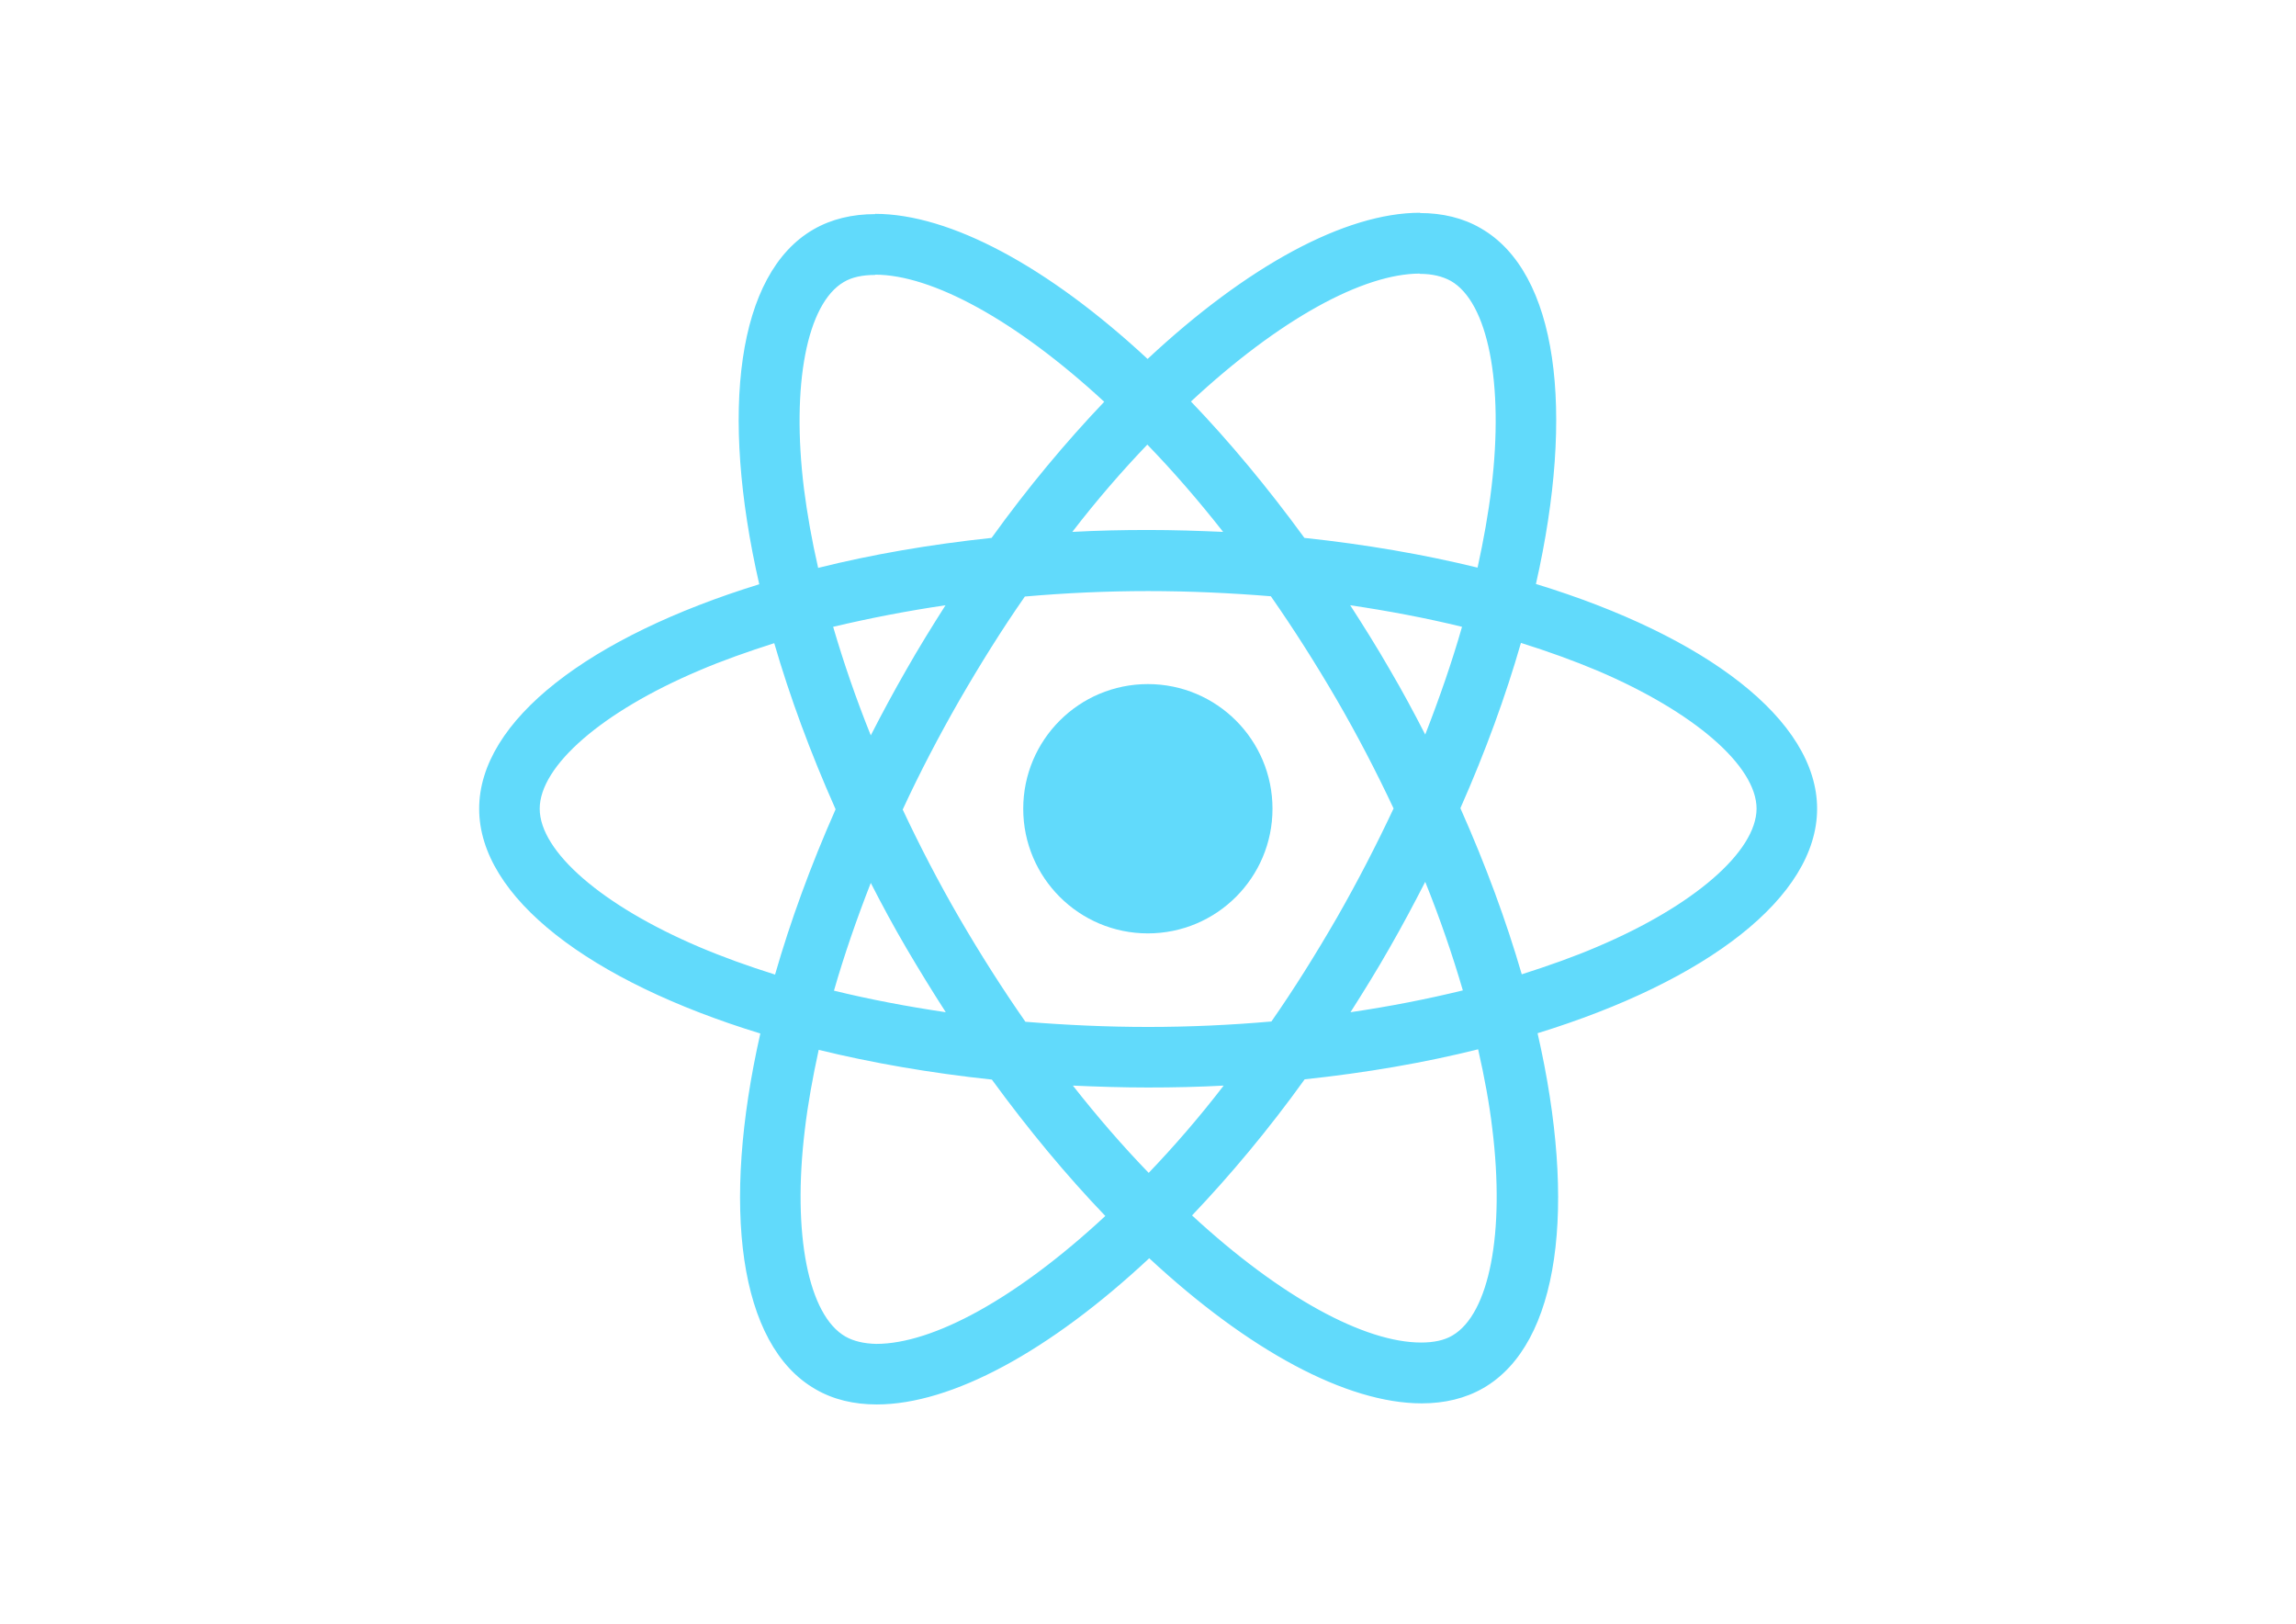
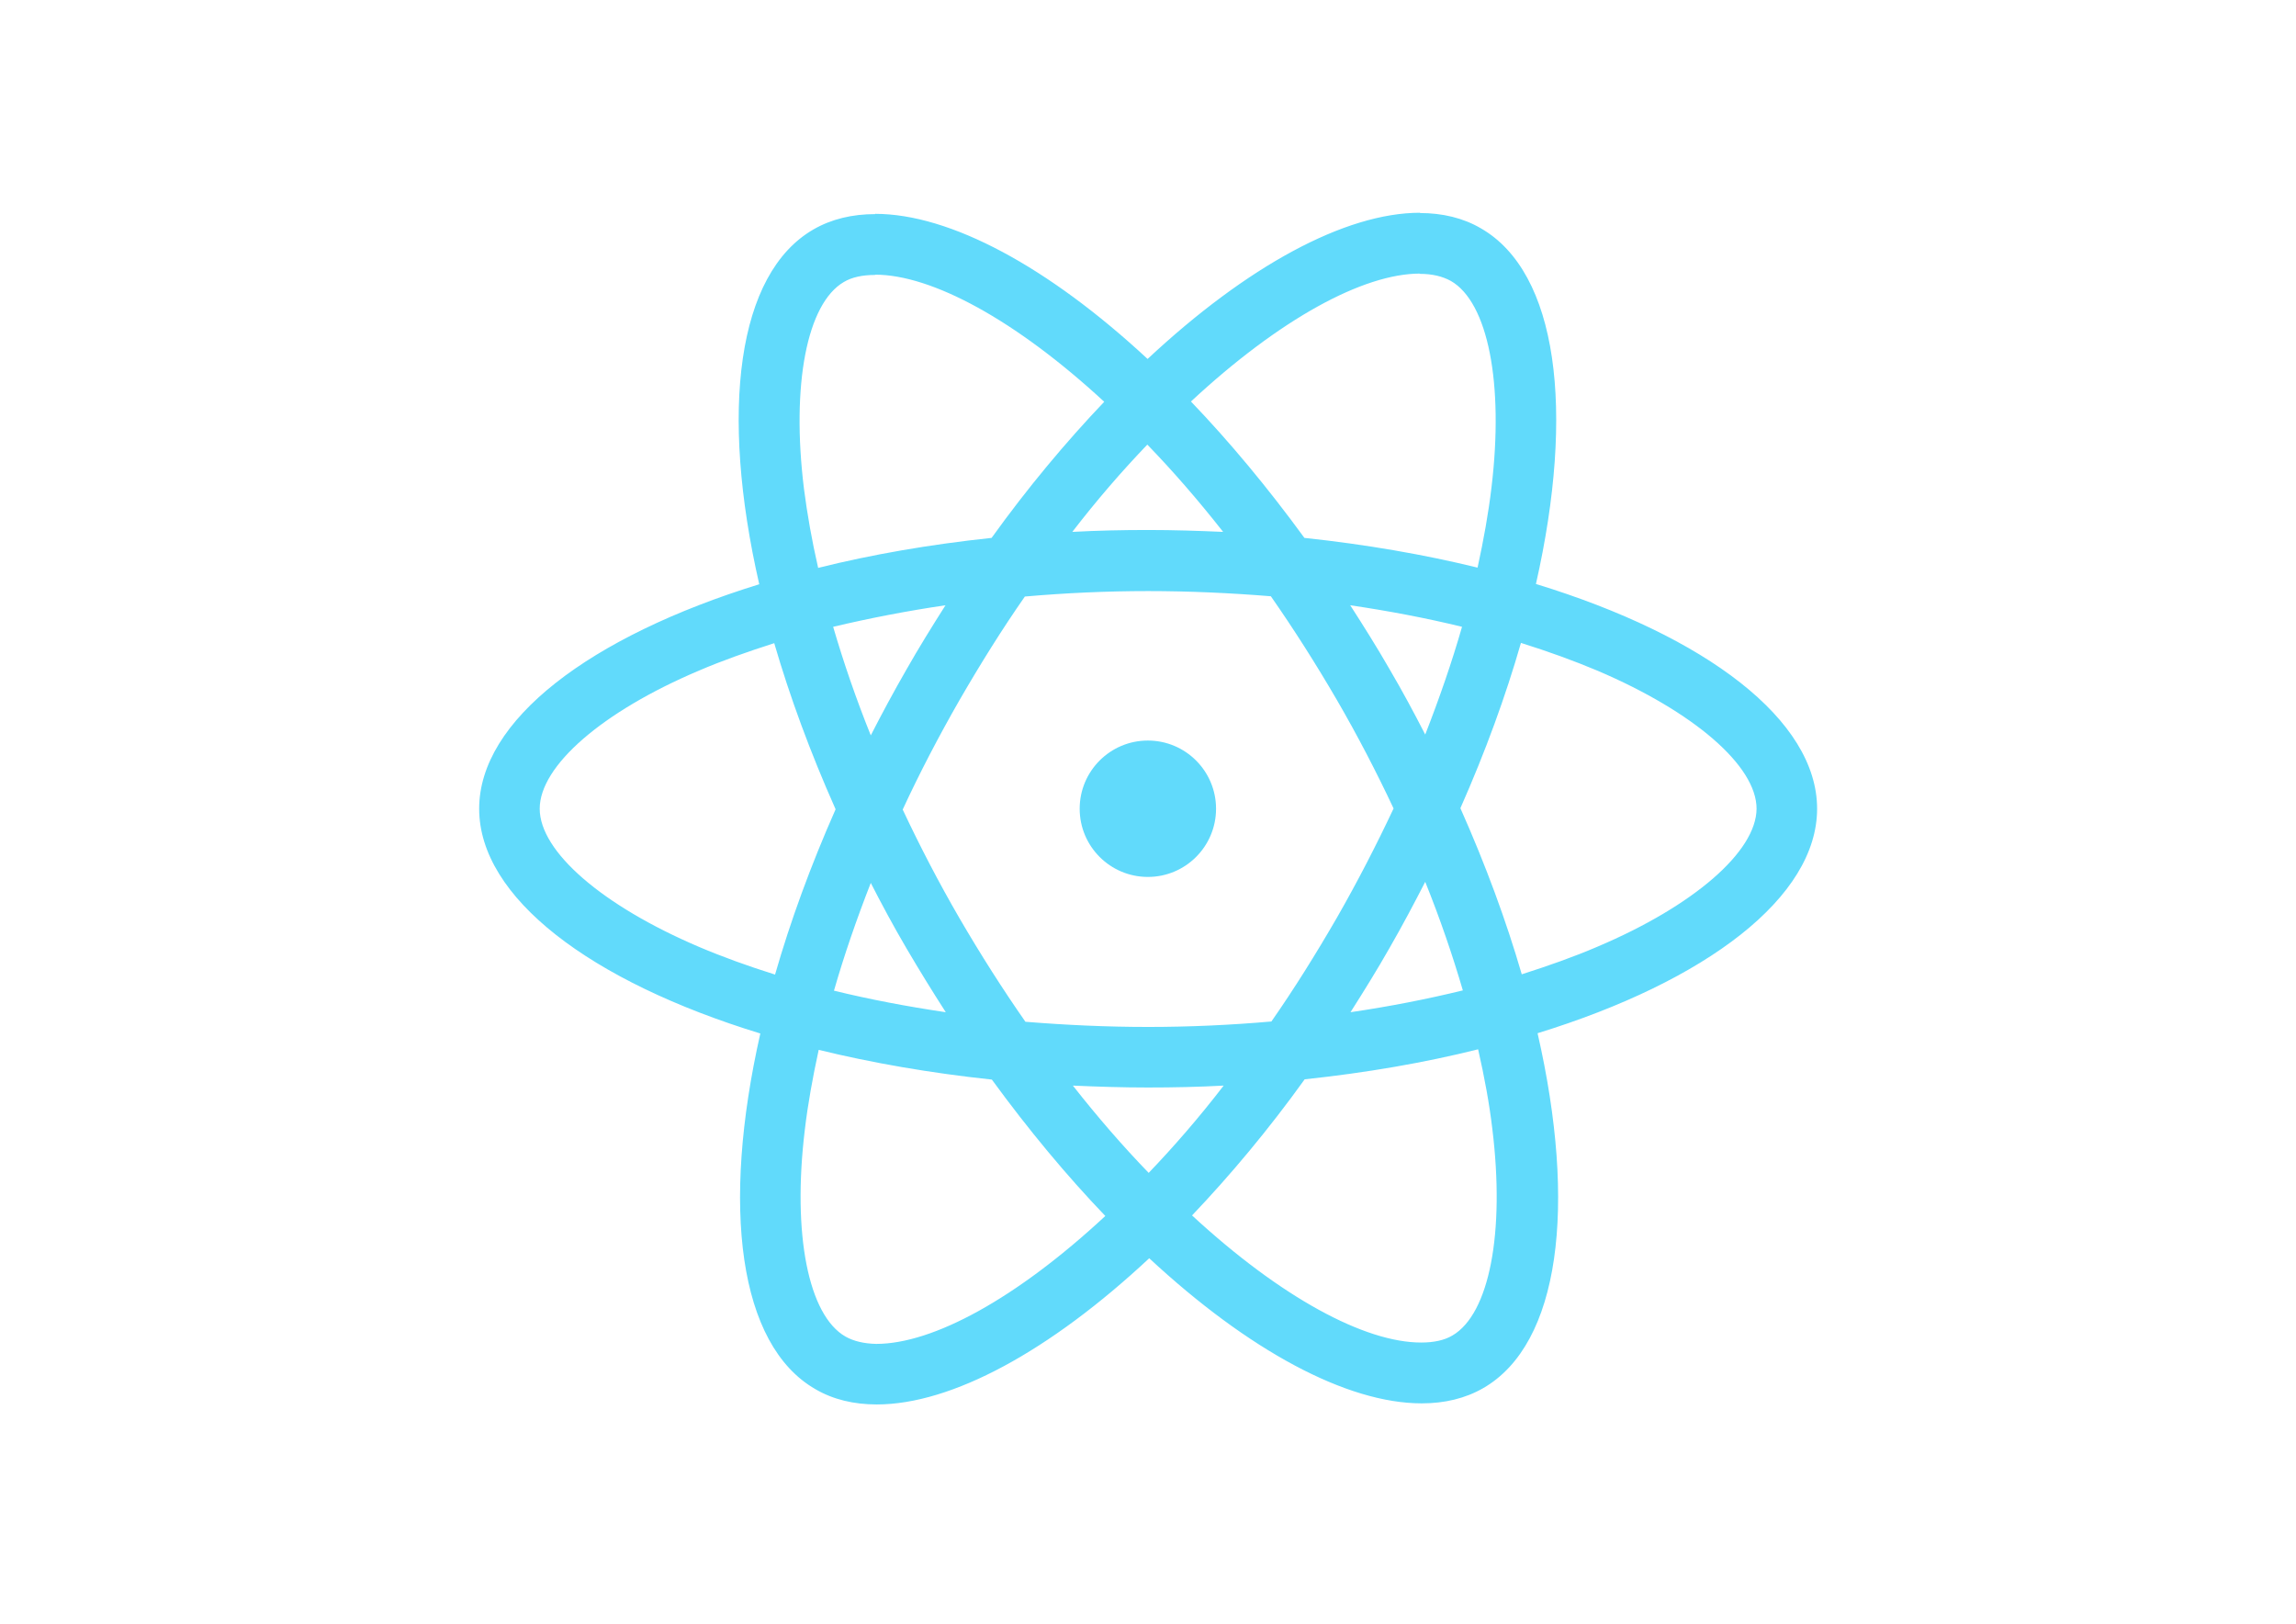
<svg xmlns="http://www.w3.org/2000/svg" viewBox="0 0 841.9 595.3">
  <g fill="#61DAFB">
    <path d="M666.3 296.5c0-32.5-40.7-63.3-103.1-82.4 14.4-63.6 8-114.2-20.2-130.4-6.5-3.8-14.1-5.6-22.4-5.6v22.3c4.6 0 8.3.9 11.4 2.6 13.6 7.8 19.5 37.5 14.9 75.7-1.1 9.4-2.9 19.3-5.1 29.4-19.6-4.8-41-8.5-63.5-10.9-13.5-18.5-27.5-35.3-41.6-50 32.6-30.3 63.2-46.9 84-46.9V78c-27.5 0-63.5 19.6-99.9 53.6-36.4-33.8-72.4-53.2-99.9-53.2v22.3c20.7 0 51.4 16.5 84 46.6-14 14.7-28 31.4-41.3 49.9-22.6 2.4-44 6.1-63.6 11-2.3-10-4-19.7-5.2-29-4.7-38.2 1.1-67.9 14.6-75.8 3-1.8 6.9-2.6 11.5-2.6V78.5c-8.4 0-16 1.8-22.6 5.6-28.1 16.2-34.4 66.7-19.9 130.1-62.2 19.2-102.7 49.9-102.7 82.3 0 32.5 40.7 63.3 103.1 82.4-14.4 63.6-8 114.2 20.2 130.4 6.5 3.8 14.1 5.6 22.5 5.6 27.5 0 63.5-19.6 99.9-53.6 36.4 33.8 72.4 53.2 99.9 53.2 8.4 0 16-1.8 22.6-5.6 28.1-16.2 34.4-66.7 19.9-130.1 62-19.1 102.5-49.9 102.5-82.3zm-130.2-66.7c-3.7 12.9-8.3 26.2-13.5 39.5-4.1-8-8.4-16-13.1-24-4.6-8-9.5-15.8-14.4-23.4 14.2 2.1 27.9 4.7 41 7.9zm-45.8 106.5c-7.8 13.5-15.8 26.3-24.1 38.2-14.9 1.3-30 2-45.2 2-15.1 0-30.2-.7-45-1.9-8.3-11.9-16.4-24.6-24.2-38-7.6-13.1-14.5-26.4-20.8-39.8 6.2-13.4 13.2-26.8 20.7-39.9 7.8-13.5 15.8-26.3 24.1-38.2 14.9-1.3 30-2 45.2-2 15.1 0 30.2.7 45 1.9 8.3 11.9 16.4 24.6 24.2 38 7.6 13.1 14.5 26.4 20.8 39.8-6.3 13.4-13.2 26.8-20.7 39.9zm32.3-13c5.4 13.4 10 26.8 13.8 39.8-13.1 3.2-26.9 5.9-41.2 8 4.9-7.7 9.8-15.6 14.4-23.7 4.6-8 8.9-16.1 13-24.1zM421.2 430c-9.3-9.6-18.6-20.3-27.8-32 9 .4 18.2.7 27.5.7 9.4 0 18.7-.2 27.8-.7-9 11.7-18.3 22.4-27.5 32zm-74.4-58.9c-14.2-2.1-27.9-4.7-41-7.9 3.7-12.9 8.3-26.2 13.5-39.5 4.1 8 8.4 16 13.1 24 4.7 8 9.5 15.8 14.4 23.4zM420.7 163c9.3 9.6 18.6 20.3 27.8 32-9-.4-18.2-.7-27.5-.7-9.4 0-18.7.2-27.8.7 9-11.7 18.3-22.4 27.5-32zm-74 58.9c-4.9 7.7-9.8 15.6-14.4 23.7-4.6 8-8.9 16-13 24-5.4-13.4-10-26.8-13.8-39.8 13.1-3.1 26.9-5.8 41.2-7.9zm-90.5 125.2c-35.4-15.1-58.3-34.9-58.3-50.6 0-15.7 22.9-35.6 58.3-50.6 8.6-3.7 18-7 27.7-10.1 5.7 19.6 13.2 40 22.5 60.9-9.2 20.8-16.6 41.1-22.2 60.6-9.9-3.1-19.3-6.5-28-10.2zM310 490c-13.6-7.8-19.5-37.5-14.9-75.7 1.1-9.4 2.9-19.3 5.1-29.4 19.6 4.8 41 8.5 63.5 10.9 13.5 18.5 27.5 35.3 41.6 50-32.6 30.3-63.2 46.9-84 46.9-4.5-.1-8.3-1-11.3-2.7zm237.2-76.2c4.7 38.2-1.1 67.9-14.6 75.8-3 1.8-6.9 2.6-11.5 2.6-20.7 0-51.4-16.5-84-46.6 14-14.7 28-31.4 41.3-49.9 22.6-2.4 44-6.1 63.6-11 2.3 10.1 4.1 19.8 5.2 29.1zm38.5-66.7c-8.6 3.7-18 7-27.7 10.1-5.7-19.6-13.2-40-22.5-60.9 9.2-20.8 16.6-41.1 22.2-60.6 9.9 3.1 19.3 6.5 28.1 10.2 35.4 15.1 58.3 34.9 58.3 50.6-.1 15.7-23 35.6-58.4 50.6zM320.8 78.4z" />
-     <circle cx="420.9" cy="296.5" r="45.7" />
+     <circle cx="420.9" cy="296.5" r="25" />
    <path d="M520.5 78.1z" />
  </g>
</svg>
